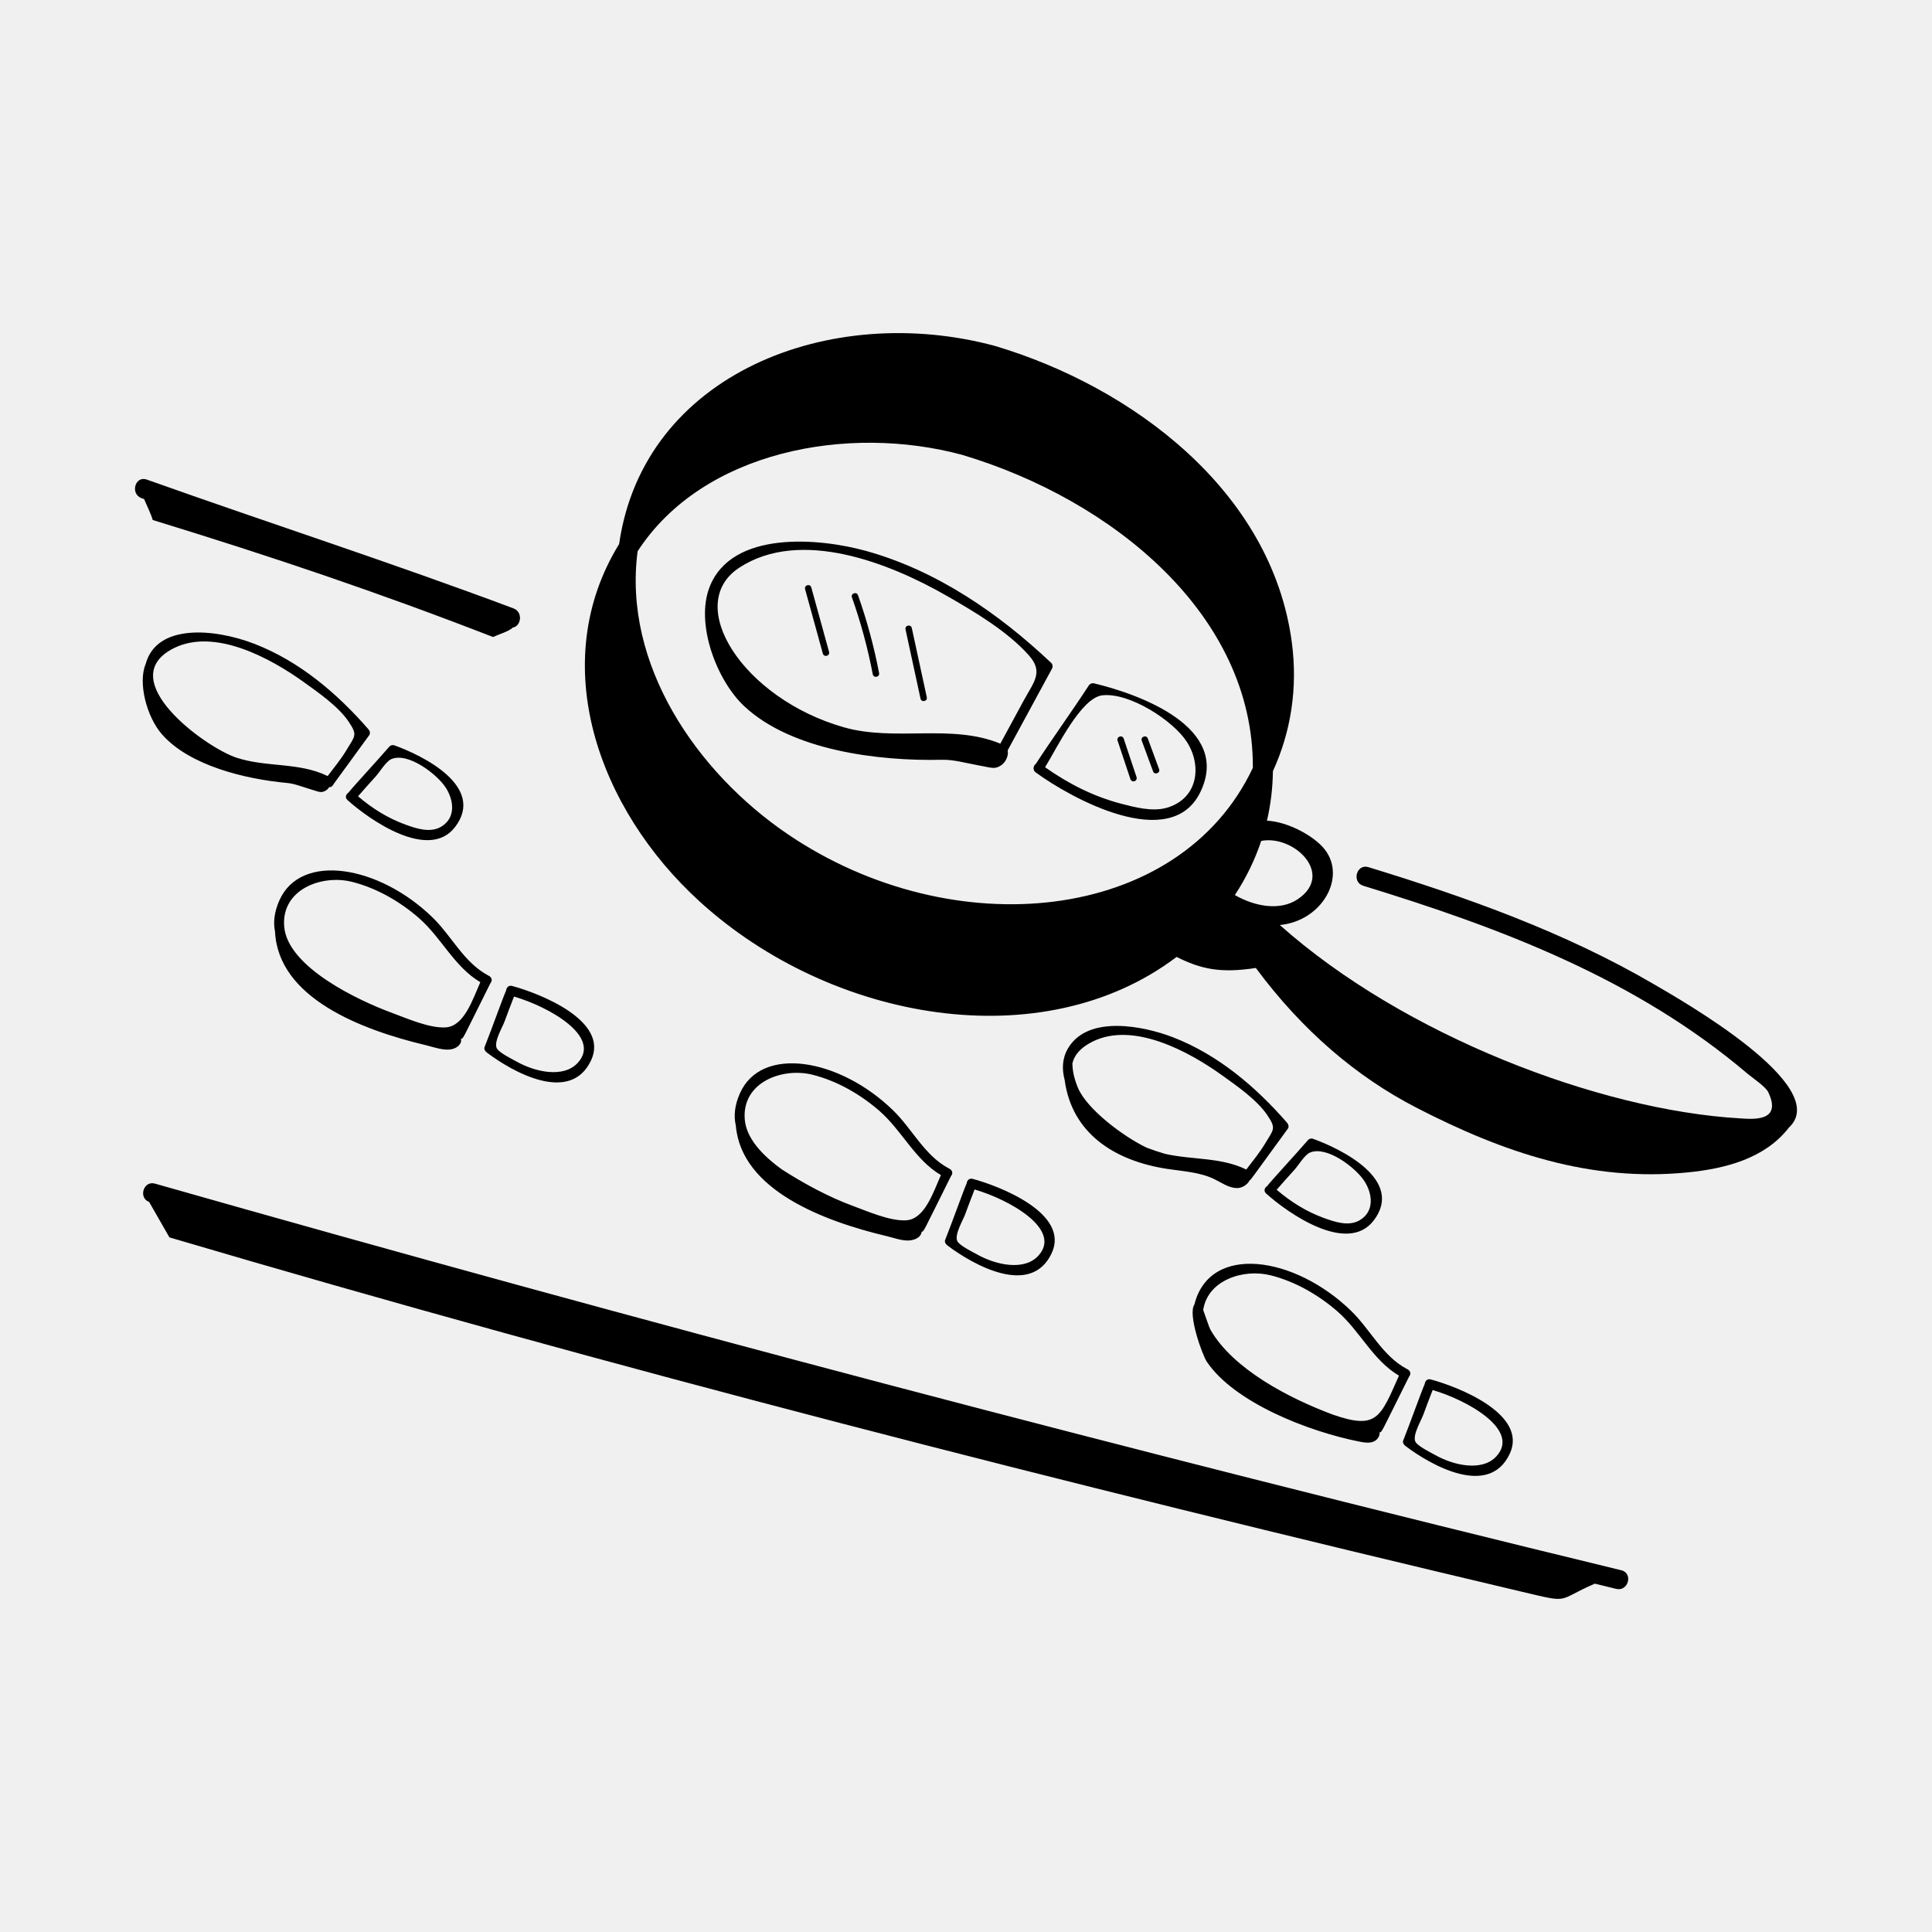
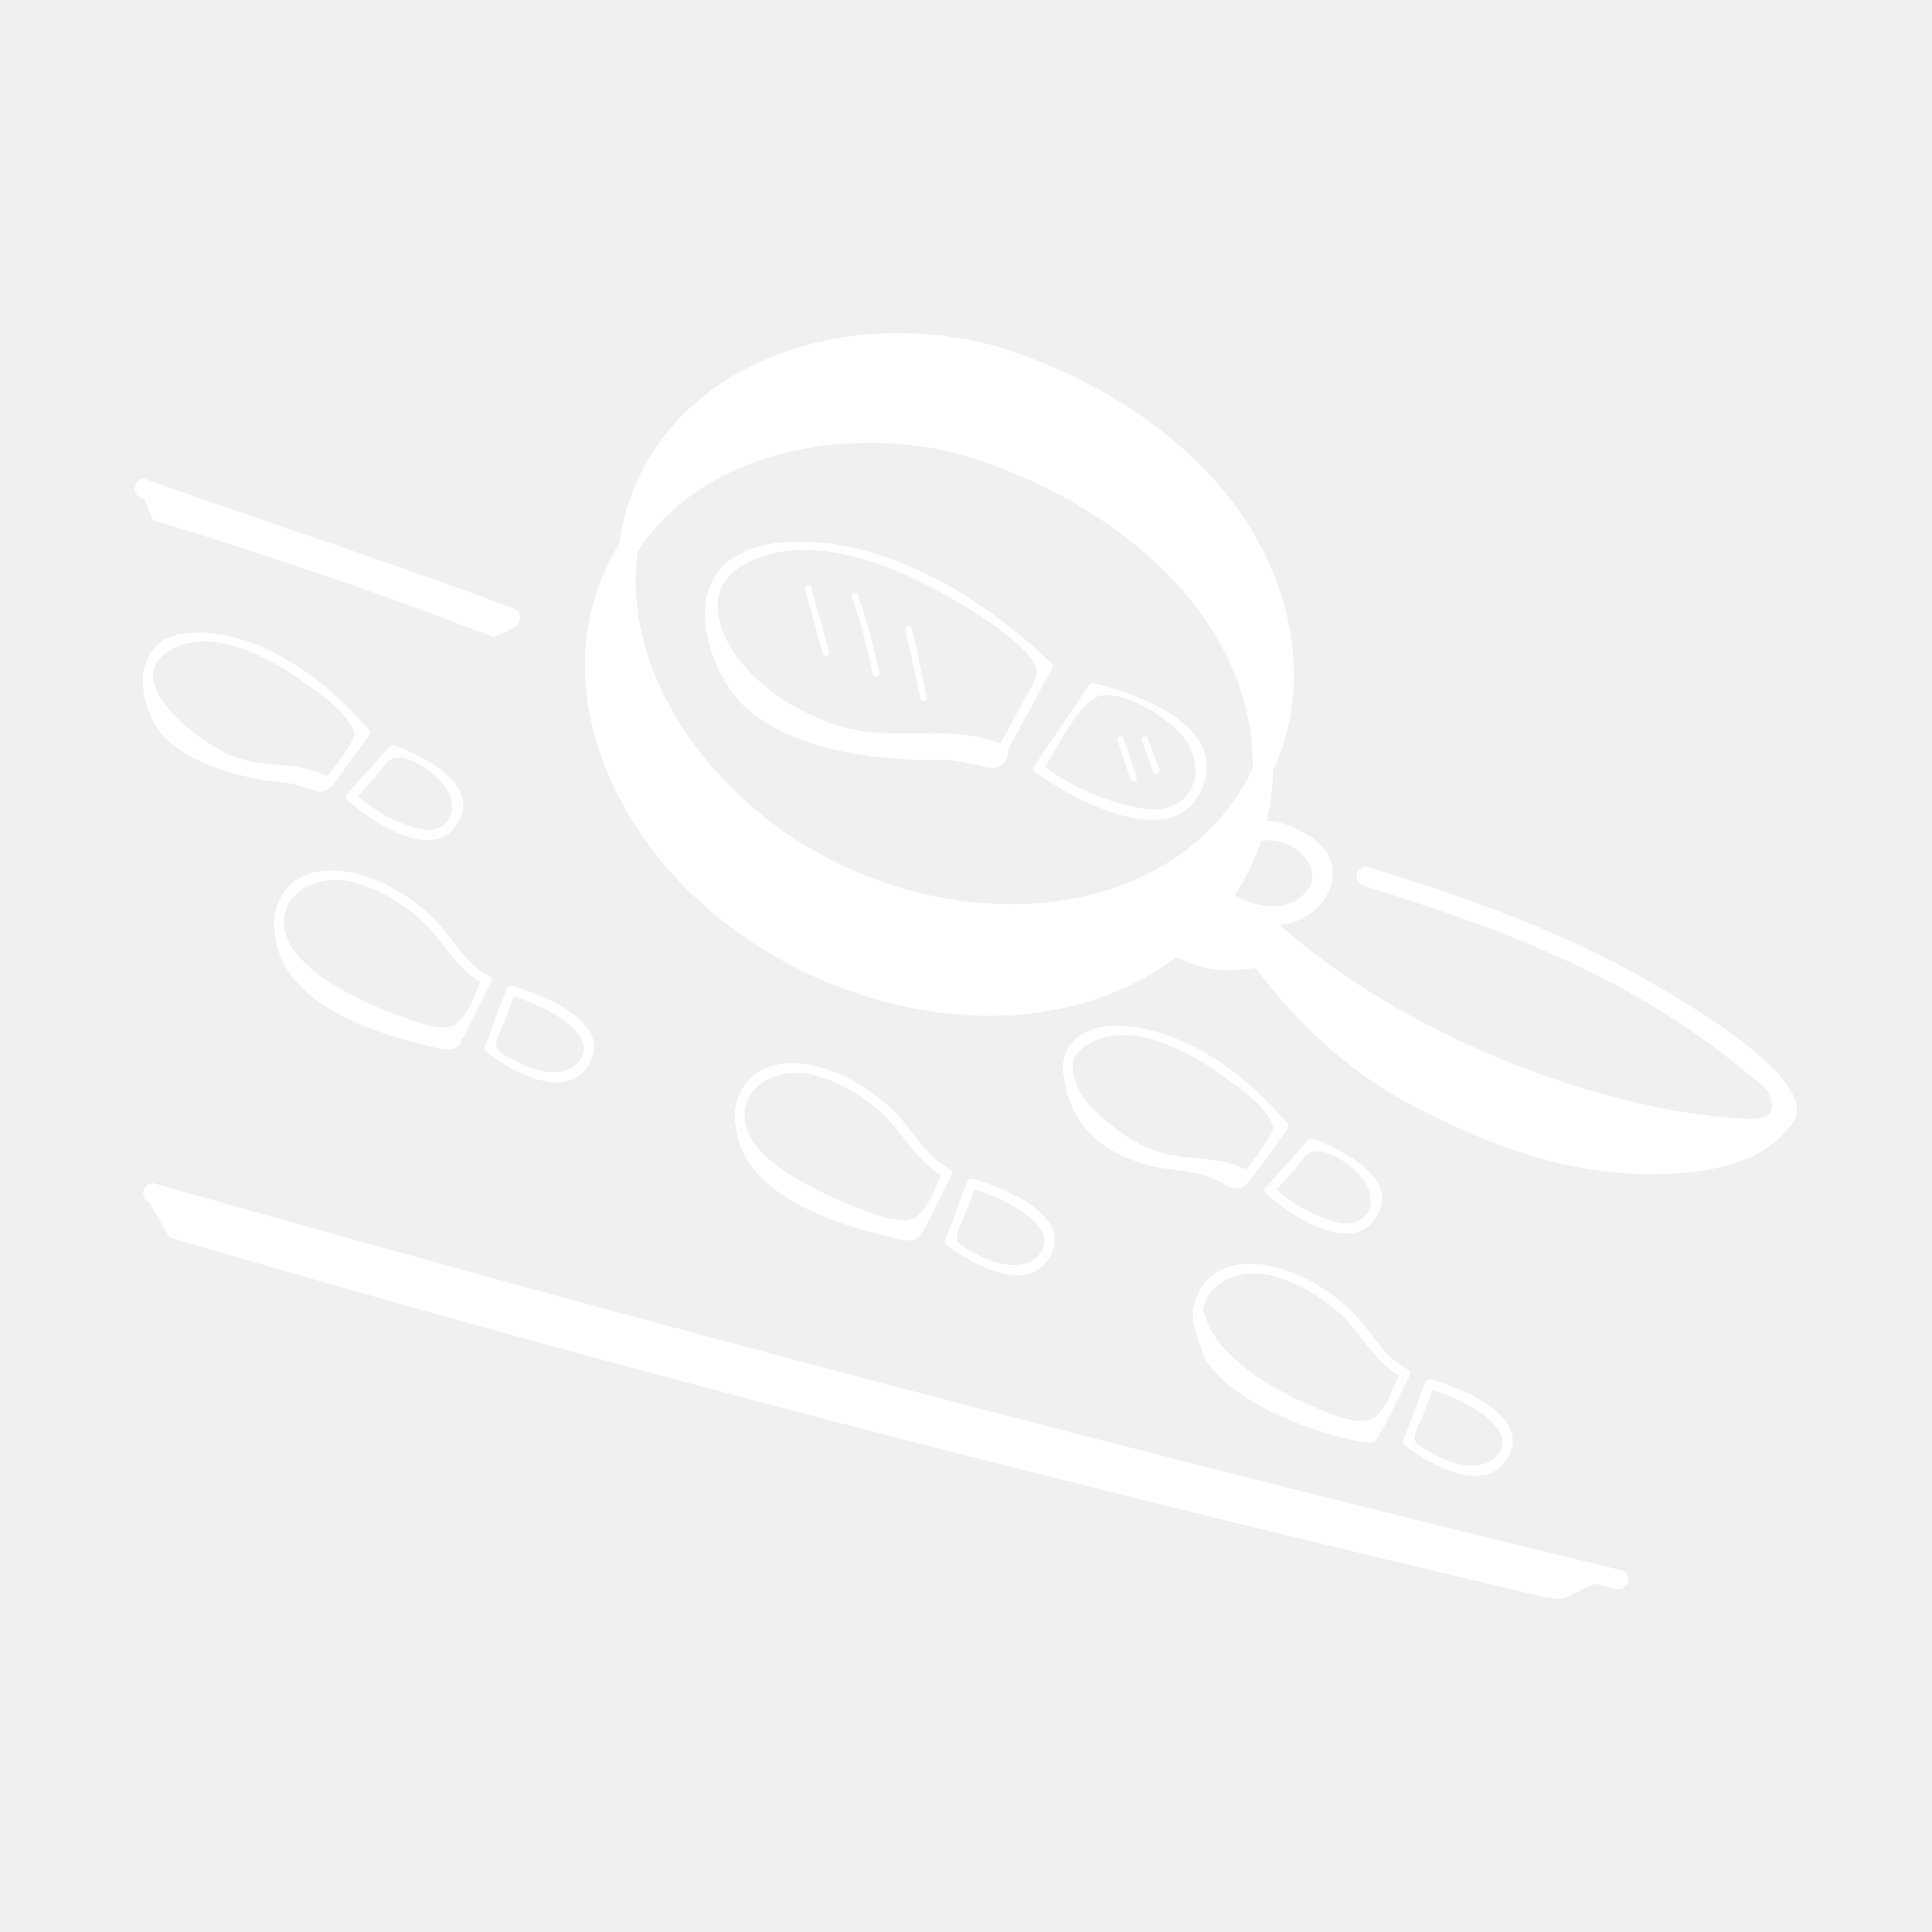
- <svg xmlns="http://www.w3.org/2000/svg" viewBox="0 0 300 300" style="enable-background:new 0 0 300 300" xml:space="preserve">
+ <svg xmlns="http://www.w3.org/2000/svg" fill="#fff" viewBox="0 0 300 300" style="enable-background:new 0 0 300 300" xml:space="preserve">
  <path d="M127.769 101.483c.177.637 1.14.373.965-.265l-2.755-9.999c-.178-.636-1.14-.372-.965.266l2.755 9.998zM135.522 104.691c.125.654 1.107.466.982-.187a82.998 82.998 0 0 0-3.27-12.073c-.224-.624-1.162-.29-.943.334a81.924 81.924 0 0 1 3.23 11.926zM142.935 108.473c.14.646 1.117.435.976-.212l-2.325-10.734c-.14-.647-1.117-.434-.976.212l2.325 10.734zM175.538 121.006a.501.501 0 0 0 .95-.317l-2-6c-.21-.626-1.158-.312-.95.317l2 6zM179.044 119.77c.228.621 1.167.275.938-.345l-1.75-4.75c-.227-.62-1.168-.277-.938.345l1.75 4.75zM21.989 77.36l.391.137c.443 1.082 1.026 2.205 1.34 3.249 18.58 5.717 34.706 11.128 52.834 18.166 1.18-.524 2.433-.86 3.096-1.472 1.262-.206 1.612-2.398.08-2.972-18.824-7.059-38.004-13.255-56.944-20.001-1.822-.65-2.606 2.248-.797 2.892z" />
  <path d="M256.745 152.787c-13.819-8.067-29.013-13.465-44.256-18.136-1.85-.568-2.641 2.327-.797 2.892 21.525 6.597 42.377 14.495 59.63 29.156.703.598 2.841 2.035 3.241 2.868 2.293 4.775-2.646 4.192-4.423 4.089-21.778-1.272-52.18-12.876-71.407-30.02 6.496-.61 10.386-7.358 6.976-11.731-1.59-2.04-5.633-4.298-8.977-4.47.577-2.472.892-5.04.924-7.682 2.759-6.02 3.9-12.85 2.93-20.073-3.146-23.452-24.745-39.607-46.1-45.968-25.634-6.904-54.576 4.379-58.347 30.76-11.333 18.44-3.34 41.083 12.514 55.524 20.502 18.674 53.295 24.313 74.048 8.595 3.773 1.883 6.786 2.567 12.304 1.713 7.236 9.76 15.662 16.91 24.894 21.676 13.655 7.05 27.097 11.558 42.118 10.075 5.99-.591 12.075-2.195 15.771-6.973 6.892-6.398-16.799-19.817-21.043-22.295zM149.437 70.639c23.32 6.973 45.236 24.835 45.106 48.588-11.406 24.208-46.583 27.707-72.222 10.305-14.138-9.595-25.629-26.368-23.311-43.932 10.138-15.61 32.704-19.77 50.427-14.96zm52.118 68.961c-2.804 1.912-6.722 1.146-9.808-.615a35.96 35.96 0 0 0 4.096-8.41c5.078-.972 11.404 5.146 5.712 9.025z" />
  <path d="M160.811 119.93c5.493 4.026 20.906 12.52 25.545 3.133 4.999-10.114-9.504-15.284-16.455-16.948a.774.774 0 0 0-.847.345c-2.67 4.096-5.54 8.057-8.212 12.152-.383.266-.538.946-.03 1.318zm10.378-11.965c4.245-.45 10.947 3.933 13.071 7.178 2.389 3.649 1.848 8.833-3.057 10.28-2.243.661-4.996-.07-7.154-.635-4.284-1.12-8.18-3.12-11.77-5.652 1.85-2.987 5.586-10.818 8.91-11.17zM115.593 109.686c7.318 6.823 20.712 8.526 30.674 8.292 1.824-.043 3.68.508 5.488.83 2.31.413 2.692.717 3.745-.001.612-.416 1.146-1.422.975-2.23a.718.718 0 0 0 .027-.118l6.844-12.616c.155-.287.129-.677-.117-.91-8.193-7.734-17.834-14.368-28.8-17.399-7.13-1.97-20.845-3.271-24.267 5.67-2.185 5.712 1.124 14.468 5.43 18.482zm-.789-21.544c9.53-6.21 23.378-.685 32.192 4.37 4.302 2.468 9.474 5.526 12.783 9.27 2.294 2.596.736 4.133-.82 7.001l-3.628 6.69c-7.598-3.138-16.333-.278-24.28-2.534-15.656-4.446-25.017-19.082-16.247-24.797zM39.474 99.963c-6.167-2.378-15.16-3.171-16.858 3.153-1.205 2.84.117 8.142 2.523 10.897 4.272 4.888 12.983 6.97 19.416 7.562 1.196.11 2.367.598 3.524.939 1.479.435 1.704.657 2.45.28.216-.109.432-.317.588-.562.319.008.579-.213.695-.494l5.522-7.578c.204-.28.087-.675-.117-.91-4.875-5.603-10.737-10.586-17.743-13.287zm14.315 16.528c-.842 1.398-1.918 2.705-2.912 4.017-4.415-2.179-9.489-1.319-14.151-2.854-4.904-1.615-19.321-12.19-9.747-16.998 6.364-3.196 15.054 1.562 20.208 5.267 2.242 1.613 5.366 3.779 6.941 6.123 1.425 2.12 1.022 2.185-.34 4.445zM61.204 115.723a.731.731 0 0 0-.73.193c-1.881 2.184-5.668 6.262-6.376 7.176-.374.236-.57.748-.15 1.129 3.417 3.088 12.659 9.549 16.734 4.174 4.744-6.258-5.027-11.083-9.478-12.672zm7.269 12.666c-1.692.989-3.85.257-5.51-.345-2.742-.993-5.17-2.514-7.369-4.398.911-1.045 1.834-2.078 2.767-3.105.58-.64 1.575-2.306 2.399-2.664 2.58-1.12 7.095 2.325 8.451 4.42 1.258 1.94 1.63 4.708-.738 6.092zM76.156 152.662c.326-.392.267-.916-.345-1.19-3.797-2.023-5.63-6.076-8.643-9.008-8.329-8.103-20.487-10.15-23.797-2.631-.802 1.821-.955 3.406-.665 4.825.498 10.31 13.365 15.247 23.457 17.649 1.544.367 3.567 1.21 4.891.202.376-.286.662-.757.516-1.186.43-.116.046.426 4.586-8.661zm-21.498-15.73c3.798.957 7.41 3.03 10.354 5.589 3.547 3.083 5.505 7.586 9.572 9.992-1.186 2.683-2.505 6.825-5.354 7.018-2.52.17-6.049-1.402-8.387-2.262-5.138-1.889-16.187-7.077-16.713-13.389-.48-5.773 5.828-8.132 10.528-6.948zM79.508 153.098c-.532-.142-.879.267-.916.69-.646 1.507-2.278 6.118-3.348 8.796-.132.332.099.66.345.847 3.939 2.989 12.97 8.109 16.196 1.215 2.892-6.18-8.11-10.439-12.277-11.548zm10.218 11.926c-2.216 2.43-6.633 1.443-9.538-.2-.661-.372-2.792-1.394-3.075-2.107-.408-1.022.89-3.161 1.24-4.114.475-1.291.96-2.577 1.464-3.857 5.365 1.562 13.647 6.18 9.91 10.278zM147.328 181.426c-3.797-2.023-5.63-6.076-8.643-9.008-8.334-8.107-20.487-10.15-23.798-2.631-.831 1.888-.965 3.522-.63 4.981.848 10.057 13.688 14.861 23.429 17.18 1.04.248 2.12.651 3.197.679.996.026 2.123-.419 2.23-1.356.396-.12.016.441 4.56-8.656.326-.391.267-.914-.345-1.189zm-6.581 8.058c-2.52.17-6.049-1.401-8.388-2.26-3.682-1.355-7.592-3.474-10.916-5.615-3.09-2.214-5.555-4.876-5.796-7.776-.481-5.773 5.828-8.13 10.528-6.947 3.798.956 7.41 3.03 10.354 5.589 3.547 3.082 5.504 7.586 9.572 9.991-1.187 2.684-2.505 6.825-5.354 7.018zM147.106 193.385c3.939 2.988 12.97 8.109 16.196 1.214 2.892-6.18-8.11-10.438-12.277-11.548-.532-.141-.88.268-.916.691-.443.953-2.236 6.01-3.348 8.796-.132.332.099.66.345.847zm2.764-4.829c.475-1.29.96-2.576 1.463-3.856 5.389 1.57 13.641 6.187 9.91 10.277-2.215 2.43-6.633 1.443-9.539-.199-.66-.373-2.791-1.394-3.075-2.107-.407-1.023.89-3.162 1.24-4.115zM182.12 161.06c-4.423-1.705-13.158-3.552-16.272 1.713-.916 1.548-.977 3.24-.53 4.913 1.113 8.306 7.73 12.57 15.95 13.823 2.472.377 5.047.496 7.296 1.59 1.117.542 2.182 1.33 3.423 1.386.837.038 1.721-.507 2.058-1.212.198-.087-.357.619 5.935-8.016.203-.28.087-.675-.117-.909-4.875-5.603-10.738-10.587-17.744-13.288zm14.314 16.528c-.841 1.398-1.917 2.705-2.911 4.017-3.937-1.942-8.396-1.476-12.621-2.438-.955-.278-1.9-.594-2.83-.95-3.565-1.683-9.321-5.979-10.704-9.334-.664-1.616-.823-2.775-.851-3.745.285-1.275 1.23-2.442 3.108-3.385 6.364-3.195 15.054 1.562 20.207 5.267 2.242 1.613 5.366 3.78 6.942 6.123 1.425 2.12 1.021 2.185-.34 4.445zM203.85 176.82a.731.731 0 0 0-.73.193c-1.882 2.184-5.669 6.262-6.376 7.176-.374.236-.571.749-.15 1.129 3.417 3.088 12.658 9.55 16.733 4.174 4.745-6.257-5.027-11.082-9.477-12.672zm7.268 12.666c-1.692.989-3.85.258-5.51-.344-2.742-.993-5.17-2.515-7.368-4.398.91-1.045 1.833-2.079 2.766-3.106.58-.639 1.576-2.306 2.399-2.663 2.58-1.12 7.095 2.324 8.452 4.418 1.258 1.941 1.63 4.709-.739 6.093zM218.457 212.57c-3.797-2.024-5.63-6.076-8.644-9.008-8.808-8.571-21.999-10.517-24.352-.982-1.045 1.515 1.232 7.83 1.936 8.874 4.277 6.339 15.75 10.83 23.72 12.405.73.144 1.51.268 2.195-.02.557-.236.977-.854.915-1.422.415-.117.042.414 4.575-8.658.325-.391.267-.912-.345-1.19zm-11.432 7.113c-6.787-2.522-15.532-7.045-19.069-13.206-.209-.363-.704-1.93-1.122-3.057.674-4.626 6.22-6.461 10.47-5.39 3.798.956 7.41 3.03 10.353 5.588 3.548 3.083 5.505 7.586 9.572 9.992-2.904 6.568-3.438 8.396-10.204 6.073zM218.235 224.529c3.938 2.988 12.97 8.108 16.196 1.214 2.892-6.18-8.111-10.438-12.278-11.548-.532-.141-.878.267-.916.69-.646 1.507-2.278 6.118-3.347 8.797-.133.332.099.66.345.847zm2.764-4.829c.475-1.29.96-2.577 1.463-3.856 5.365 1.562 13.647 6.18 9.91 10.277-2.216 2.43-6.631 1.443-9.539-.199-.66-.373-2.791-1.395-3.075-2.107-.407-1.023.89-3.162 1.24-4.115zM23.158 186.64l3.15 5.5c68.898 20.33 138.942 38.222 210.024 55.029 7.742 1.83 5.199 1.376 11.315-1.26 1.106.269 2.21.545 3.315.813 1.876.456 2.676-2.436.798-2.893a6011.483 6011.483 0 0 1-227.687-60.035c-1.816-.518-2.609 2.225-.915 2.846z" />
</svg>
